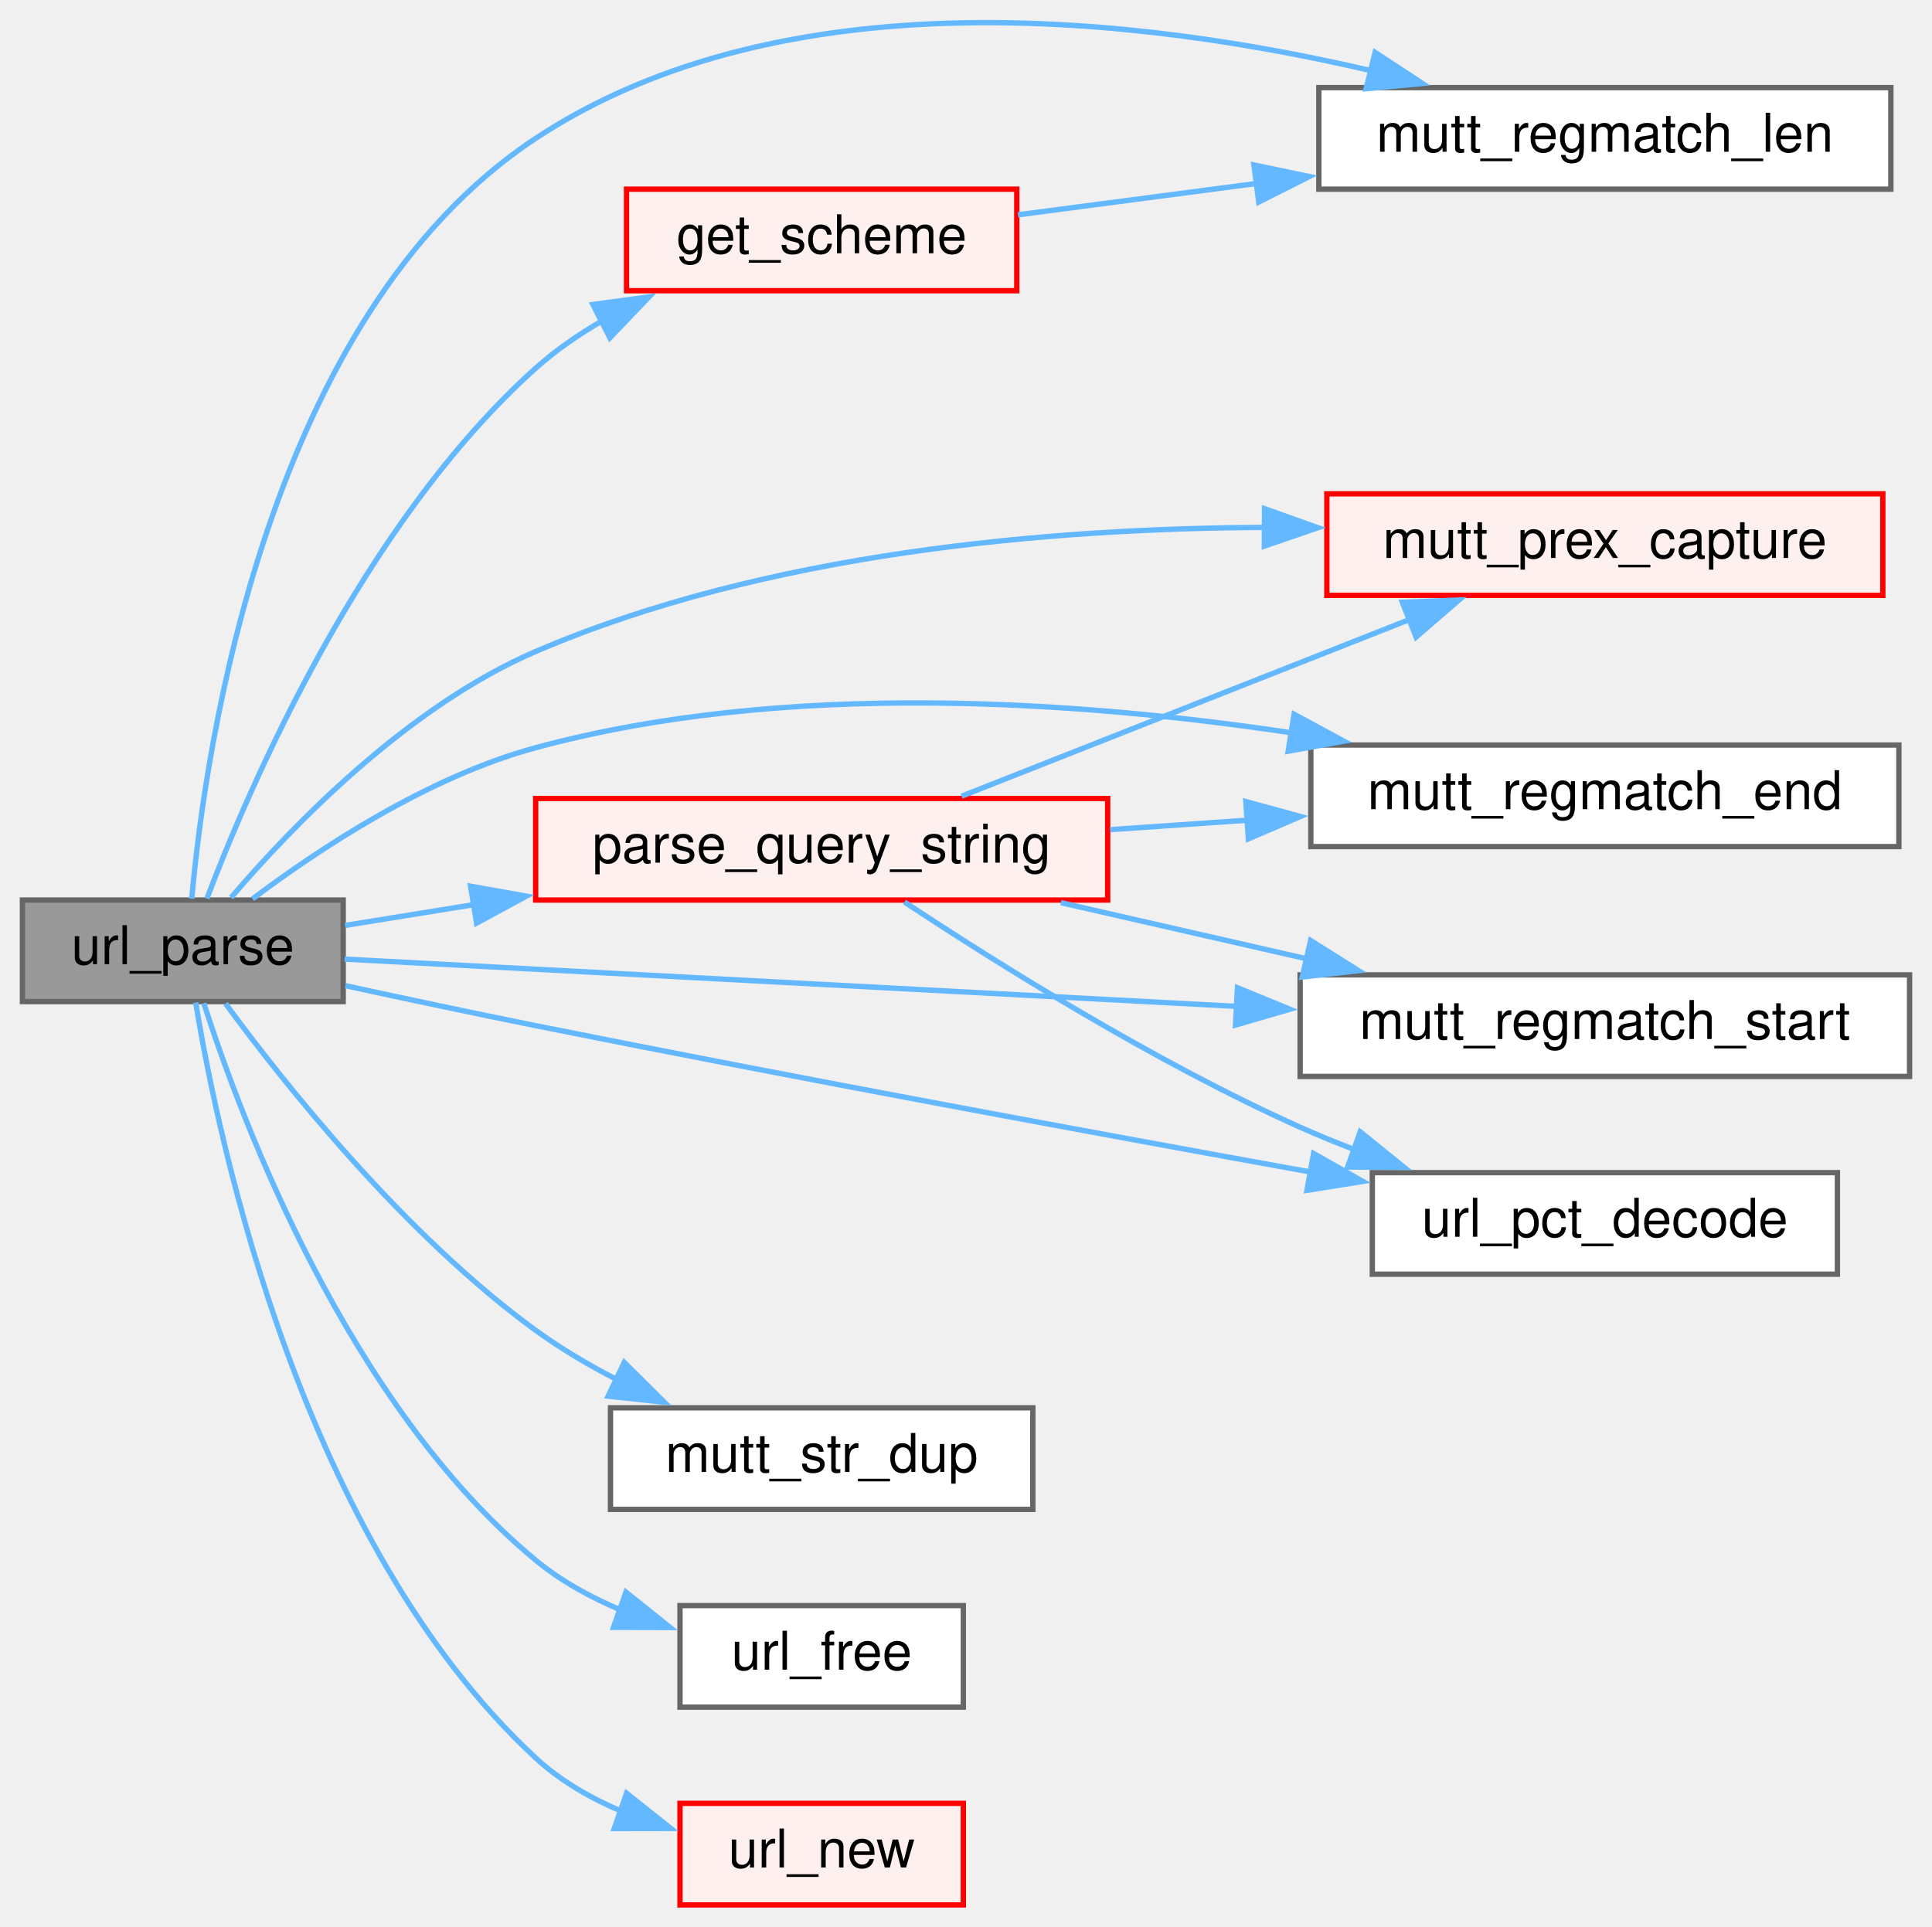
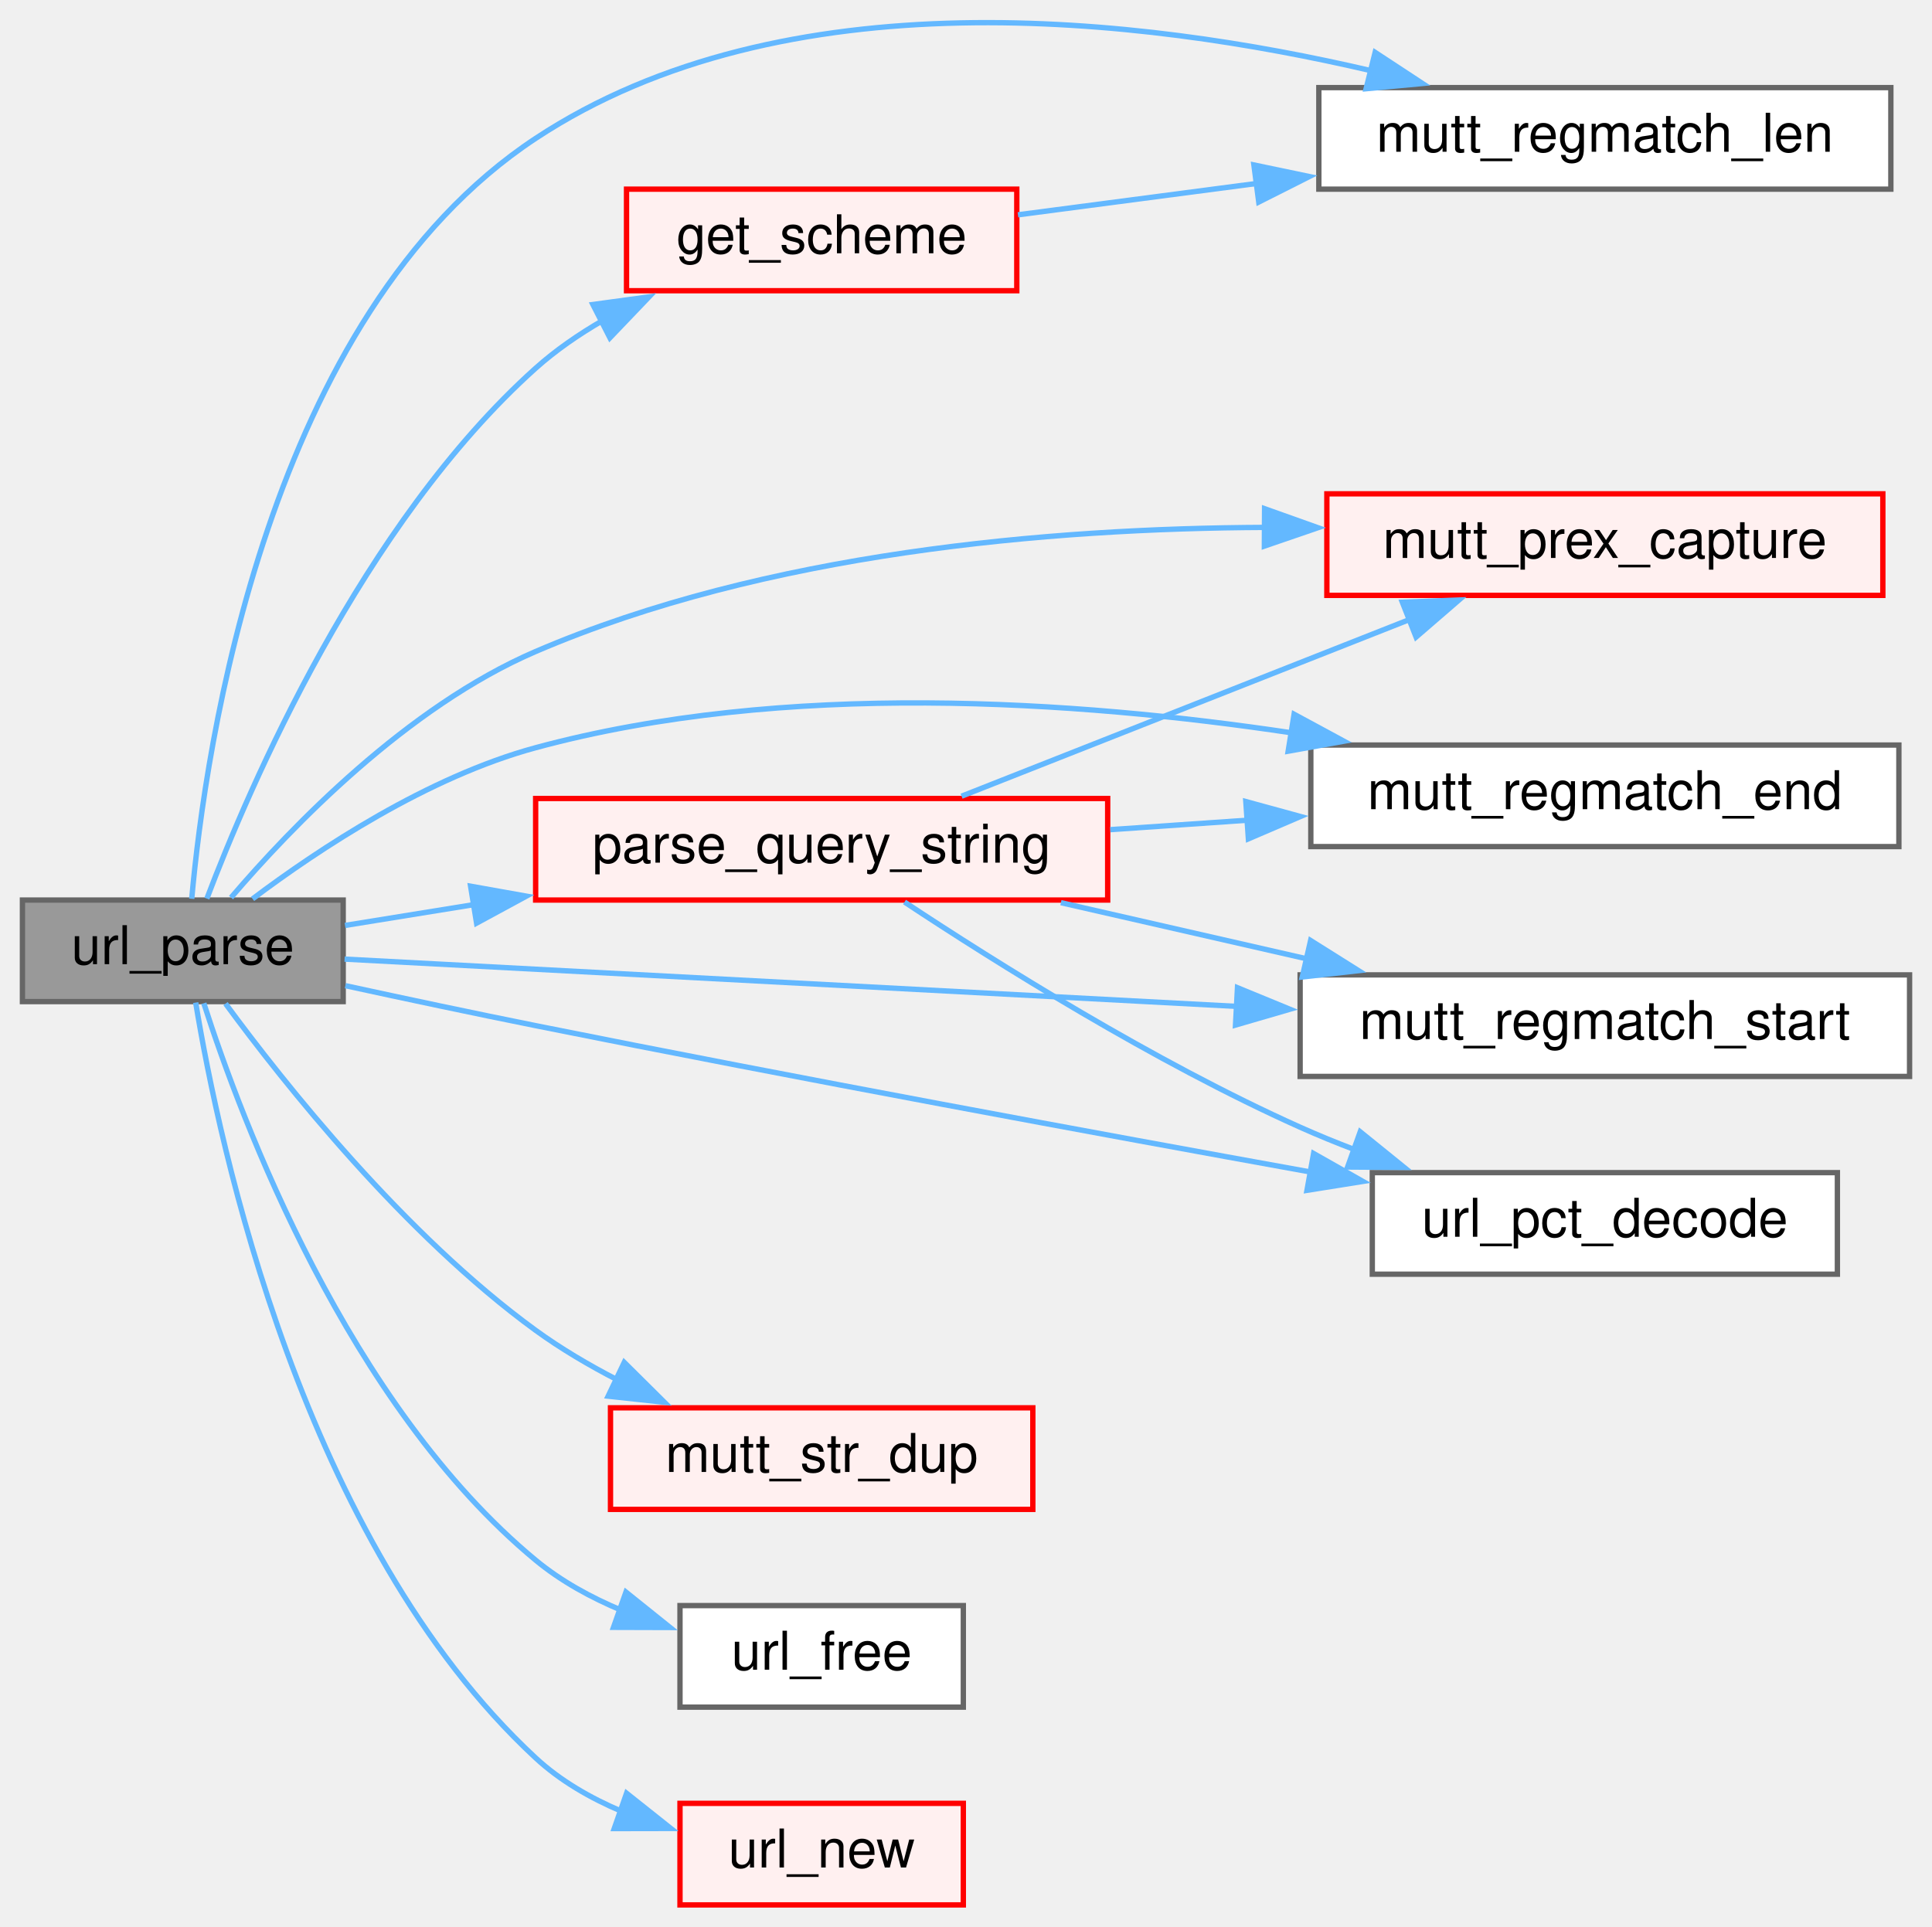
<svg xmlns="http://www.w3.org/2000/svg" xmlns:xlink="http://www.w3.org/1999/xlink" width="361pt" height="360pt" viewBox="0.00 0.00 361.00 360.39">
  <g id="graph0" class="graph" transform="scale(1 1) rotate(0) translate(4 356.39)">
    <g id="node1" class="node">
      <g id="a_node1">
        <a xlink:title="Fill in Url.">
          <polygon fill="#999999" stroke="#666666" points="60,-188 0,-188 0,-169 60,-169 60,-188" />
          <text text-anchor="middle" x="30" y="-176" font-family="Helvetica,sans-Serif" font-size="10.00">url_parse</text>
        </a>
      </g>
    </g>
    <g id="node2" class="node">
      <g id="a_node2">
        <a xlink:href="url_8c.html#ad796afe1049dbe7c871b8030de155f70" target="_top" xlink:title="Extract the scheme part from a matched URL.">
          <polygon fill="#fff0f0" stroke="red" points="186,-321 113,-321 113,-302 186,-302 186,-321" />
          <text text-anchor="middle" x="149.5" y="-309" font-family="Helvetica,sans-Serif" font-size="10.00">get_scheme</text>
        </a>
      </g>
    </g>
    <g id="edge1" class="edge">
      <path fill="none" stroke="#63b8ff" d="M34.5,-188.27C42.4,-209.1 63.52,-258.38 96,-287.5 99.75,-290.86 104.06,-293.83 108.55,-296.43" />
      <polygon fill="#63b8ff" stroke="#63b8ff" points="106.71,-299.42 117.21,-300.85 109.89,-293.19 106.71,-299.42" />
    </g>
    <g id="node3" class="node">
      <g id="a_node3">
        <a xlink:href="regex3_8h.html#a67ed3f37a5cbaab7f957bf5d842a9ff9" target="_top" xlink:title="Return the length of a match.">
          <polygon fill="white" stroke="#666666" points="349.5,-340 242.5,-340 242.5,-321 349.5,-321 349.5,-340" />
          <text text-anchor="middle" x="296" y="-328" font-family="Helvetica,sans-Serif" font-size="10.00">mutt_regmatch_len</text>
        </a>
      </g>
    </g>
    <g id="edge5" class="edge">
      <path fill="none" stroke="#63b8ff" d="M31.67,-188.24C34.18,-216.29 45.7,-297.3 96,-330.5 142.45,-361.16 209.25,-353.23 252.39,-343.14" />
      <polygon fill="#63b8ff" stroke="#63b8ff" points="253.03,-346.59 261.89,-340.77 251.34,-339.79 253.03,-346.59" />
    </g>
    <g id="node4" class="node">
      <g id="a_node4">
        <a xlink:href="prex_8c.html#a204aa135b8b80f39730506b82385612d" target="_top" xlink:title="Match a precompiled regex against a string.">
          <polygon fill="#fff0f0" stroke="red" points="348,-264 244,-264 244,-245 348,-245 348,-264" />
          <text text-anchor="middle" x="296" y="-252" font-family="Helvetica,sans-Serif" font-size="10.00">mutt_prex_capture</text>
        </a>
      </g>
    </g>
    <g id="edge3" class="edge">
      <path fill="none" stroke="#63b8ff" d="M39.02,-188.46C50.22,-201.57 71.91,-224.15 96,-234.5 139.07,-253 192.05,-257.55 232.51,-257.72" />
      <polygon fill="#63b8ff" stroke="#63b8ff" points="232.35,-261.22 242.33,-257.66 232.31,-254.22 232.35,-261.22" />
    </g>
    <g id="node5" class="node">
      <g id="a_node5">
        <a xlink:href="regex3_8h.html#a8c0336091c762c8206a756a3aa8753a3" target="_top" xlink:title="Return the end of a match.">
          <polygon fill="white" stroke="#666666" points="351,-217 241,-217 241,-198 351,-198 351,-217" />
          <text text-anchor="middle" x="296" y="-205" font-family="Helvetica,sans-Serif" font-size="10.00">mutt_regmatch_end</text>
        </a>
      </g>
    </g>
    <g id="edge4" class="edge">
      <path fill="none" stroke="#63b8ff" d="M43.05,-188.22C55.47,-197.56 75.81,-211.03 96,-216.5 142.43,-229.08 197.16,-225.33 237.45,-219.28" />
      <polygon fill="#63b8ff" stroke="#63b8ff" points="237.87,-222.76 247.19,-217.72 236.76,-215.85 237.87,-222.76" />
    </g>
    <g id="node6" class="node">
      <g id="a_node6">
        <a xlink:href="regex3_8h.html#ace9a8836dfa6c039cb619573c60e253f" target="_top" xlink:title="Return the start of a match.">
          <polygon fill="white" stroke="#666666" points="353,-174 239,-174 239,-155 353,-155 353,-174" />
          <text text-anchor="middle" x="296" y="-162" font-family="Helvetica,sans-Serif" font-size="10.00">mutt_regmatch_start</text>
        </a>
      </g>
    </g>
    <g id="edge6" class="edge">
      <path fill="none" stroke="#63b8ff" d="M60.26,-176.95C100.31,-174.82 173.36,-170.95 227.38,-168.09" />
      <polygon fill="#63b8ff" stroke="#63b8ff" points="227.28,-171.6 237.08,-167.57 226.91,-164.61 227.28,-171.6" />
    </g>
    <g id="node7" class="node">
      <g id="a_node7">
        <a xlink:href="mutt_2string_8c.html#a3fe33d90e4814281cd57de048119c950" target="_top" xlink:title="Copy a string, safely.">
-           <polygon fill="white" stroke="#666666" points="189,-93 110,-93 110,-74 189,-74 189,-93" />
+           <polygon fill="#fff0f0" stroke="red" points="189,-93 110,-93 110,-74 189,-74 189,-93" />
          <text text-anchor="middle" x="149.5" y="-81" font-family="Helvetica,sans-Serif" font-size="10.00">mutt_str_dup</text>
        </a>
      </g>
    </g>
    <g id="edge7" class="edge">
      <path fill="none" stroke="#63b8ff" d="M37.99,-168.62C48.93,-153.73 71.41,-125.4 96,-107.5 100.69,-104.09 105.94,-100.99 111.27,-98.24" />
      <polygon fill="#63b8ff" stroke="#63b8ff" points="112.57,-101.5 120.09,-94.04 109.56,-95.18 112.57,-101.5" />
    </g>
    <g id="node8" class="node">
      <g id="a_node8">
        <a xlink:href="url_8c.html#a76903800c6f9b368a0fc8c4e627eb8c3" target="_top" xlink:title="Parse a URL query string.">
          <polygon fill="#fff0f0" stroke="red" points="203,-207 96,-207 96,-188 203,-188 203,-207" />
          <text text-anchor="middle" x="149.5" y="-195" font-family="Helvetica,sans-Serif" font-size="10.00">parse_query_string</text>
        </a>
      </g>
    </g>
    <g id="edge8" class="edge">
      <path fill="none" stroke="#63b8ff" d="M60.35,-183.25C67.81,-184.45 76.14,-185.8 84.6,-187.17" />
      <polygon fill="#63b8ff" stroke="#63b8ff" points="83.83,-190.59 94.26,-188.73 84.95,-183.68 83.83,-190.59" />
    </g>
    <g id="node9" class="node">
      <g id="a_node9">
        <a xlink:href="url_8c.html#a04f548a80bf78fcc748e6dd70a0059b2" target="_top" xlink:title="Decode a percent-encoded string.">
          <polygon fill="white" stroke="#666666" points="339.5,-137 252.5,-137 252.5,-118 339.5,-118 339.5,-137" />
          <text text-anchor="middle" x="296" y="-125" font-family="Helvetica,sans-Serif" font-size="10.00">url_pct_decode</text>
        </a>
      </g>
    </g>
    <g id="edge15" class="edge">
      <path fill="none" stroke="#63b8ff" d="M60.41,-171.98C71.54,-169.56 84.34,-166.84 96,-164.5 145.02,-154.66 201.03,-144.33 241.11,-137.09" />
      <polygon fill="#63b8ff" stroke="#63b8ff" points="241.52,-140.58 250.74,-135.36 240.28,-133.69 241.52,-140.58" />
    </g>
    <g id="node10" class="node">
      <g id="a_node10">
        <a xlink:href="url_8c.html#a7b05825b8bb8f87657713fe5bc6edfaa" target="_top" xlink:title="Free the contents of a URL.">
          <polygon fill="white" stroke="#666666" points="176,-56 123,-56 123,-37 176,-37 176,-56" />
          <text text-anchor="middle" x="149.5" y="-44" font-family="Helvetica,sans-Serif" font-size="10.00">url_free</text>
        </a>
      </g>
    </g>
    <g id="edge13" class="edge">
      <path fill="none" stroke="#63b8ff" d="M33.93,-168.69C40.97,-146.79 60.9,-93.55 96,-64.5 100.73,-60.58 106.36,-57.5 112.15,-55.08" />
      <polygon fill="#63b8ff" stroke="#63b8ff" points="112.89,-58.53 121.15,-51.9 110.56,-51.93 112.89,-58.53" />
    </g>
    <g id="node11" class="node">
      <g id="a_node11">
        <a xlink:href="url_8c.html#aee8ccdfef5d2a135e79080406d5ffa44" target="_top" xlink:title="Create a Url.">
          <polygon fill="#fff0f0" stroke="red" points="176,-19 123,-19 123,0 176,0 176,-19" />
          <text text-anchor="middle" x="149.5" y="-7" font-family="Helvetica,sans-Serif" font-size="10.00">url_new</text>
        </a>
      </g>
    </g>
    <g id="edge14" class="edge">
      <path fill="none" stroke="#63b8ff" d="M32.41,-168.82C36.76,-142.31 52.45,-67.85 96,-27.5 100.59,-23.24 106.24,-19.99 112.11,-17.5" />
      <polygon fill="#63b8ff" stroke="#63b8ff" points="113.01,-20.89 121.3,-14.3 110.7,-14.28 113.01,-20.89" />
    </g>
    <g id="edge2" class="edge">
      <path fill="none" stroke="#63b8ff" d="M186.22,-316.2C199.8,-317.98 215.73,-320.08 231.13,-322.1" />
      <polygon fill="#63b8ff" stroke="#63b8ff" points="230.35,-325.53 240.72,-323.36 231.26,-318.59 230.35,-325.53" />
    </g>
    <g id="edge9" class="edge">
      <path fill="none" stroke="#63b8ff" d="M175.67,-207.43C198.88,-216.58 233.56,-230.26 259.56,-240.52" />
      <polygon fill="#63b8ff" stroke="#63b8ff" points="258.12,-243.72 268.71,-244.13 260.69,-237.2 258.12,-243.72" />
    </g>
    <g id="edge10" class="edge">
      <path fill="none" stroke="#63b8ff" d="M203.49,-201.17C211.89,-201.75 220.66,-202.36 229.31,-202.95" />
      <polygon fill="#63b8ff" stroke="#63b8ff" points="228.84,-206.43 239.06,-203.63 229.32,-199.45 228.84,-206.43" />
    </g>
    <g id="edge11" class="edge">
      <path fill="none" stroke="#63b8ff" d="M194.25,-187.51C208.82,-184.18 225.23,-180.43 240.52,-176.94" />
      <polygon fill="#63b8ff" stroke="#63b8ff" points="240.96,-180.43 249.93,-174.79 239.4,-173.61 240.96,-180.43" />
    </g>
    <g id="edge12" class="edge">
      <path fill="none" stroke="#63b8ff" d="M165,-187.63C182.1,-176.31 211.68,-157.74 239,-145.5 242.31,-144.02 245.78,-142.6 249.3,-141.26" />
      <polygon fill="#63b8ff" stroke="#63b8ff" points="250.24,-144.64 258.47,-137.98 247.88,-138.05 250.24,-144.64" />
    </g>
  </g>
</svg>
